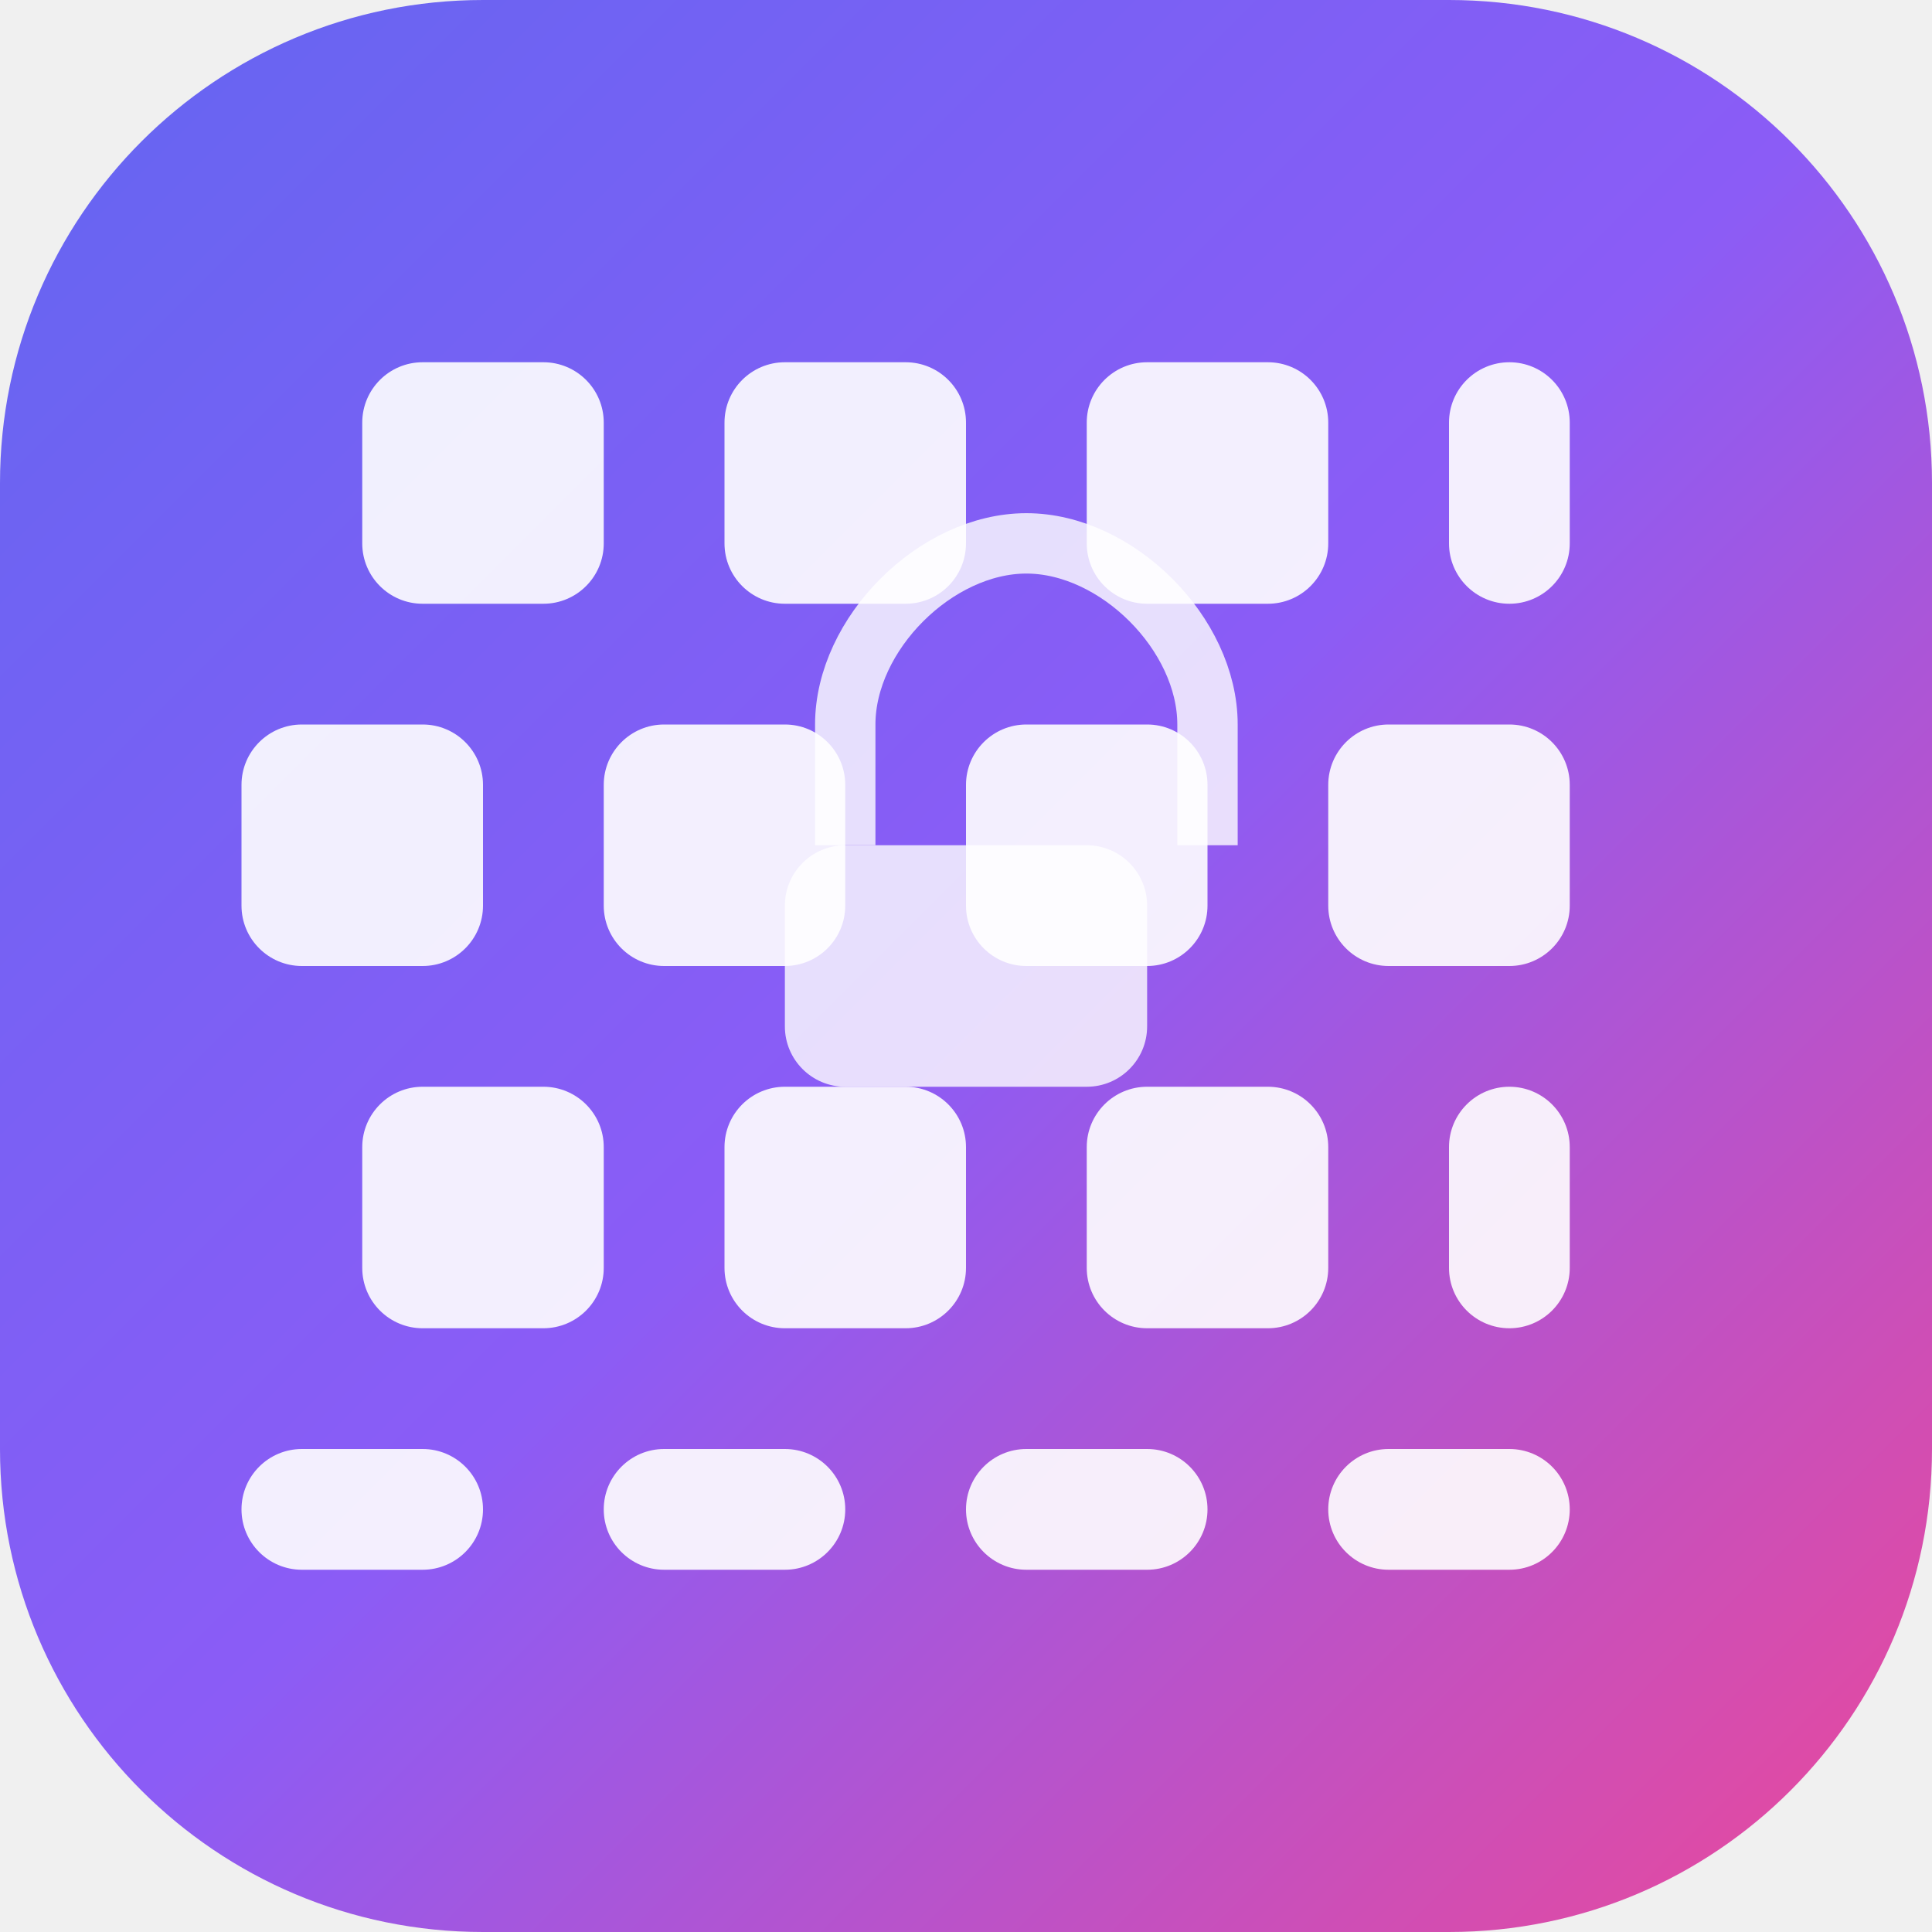
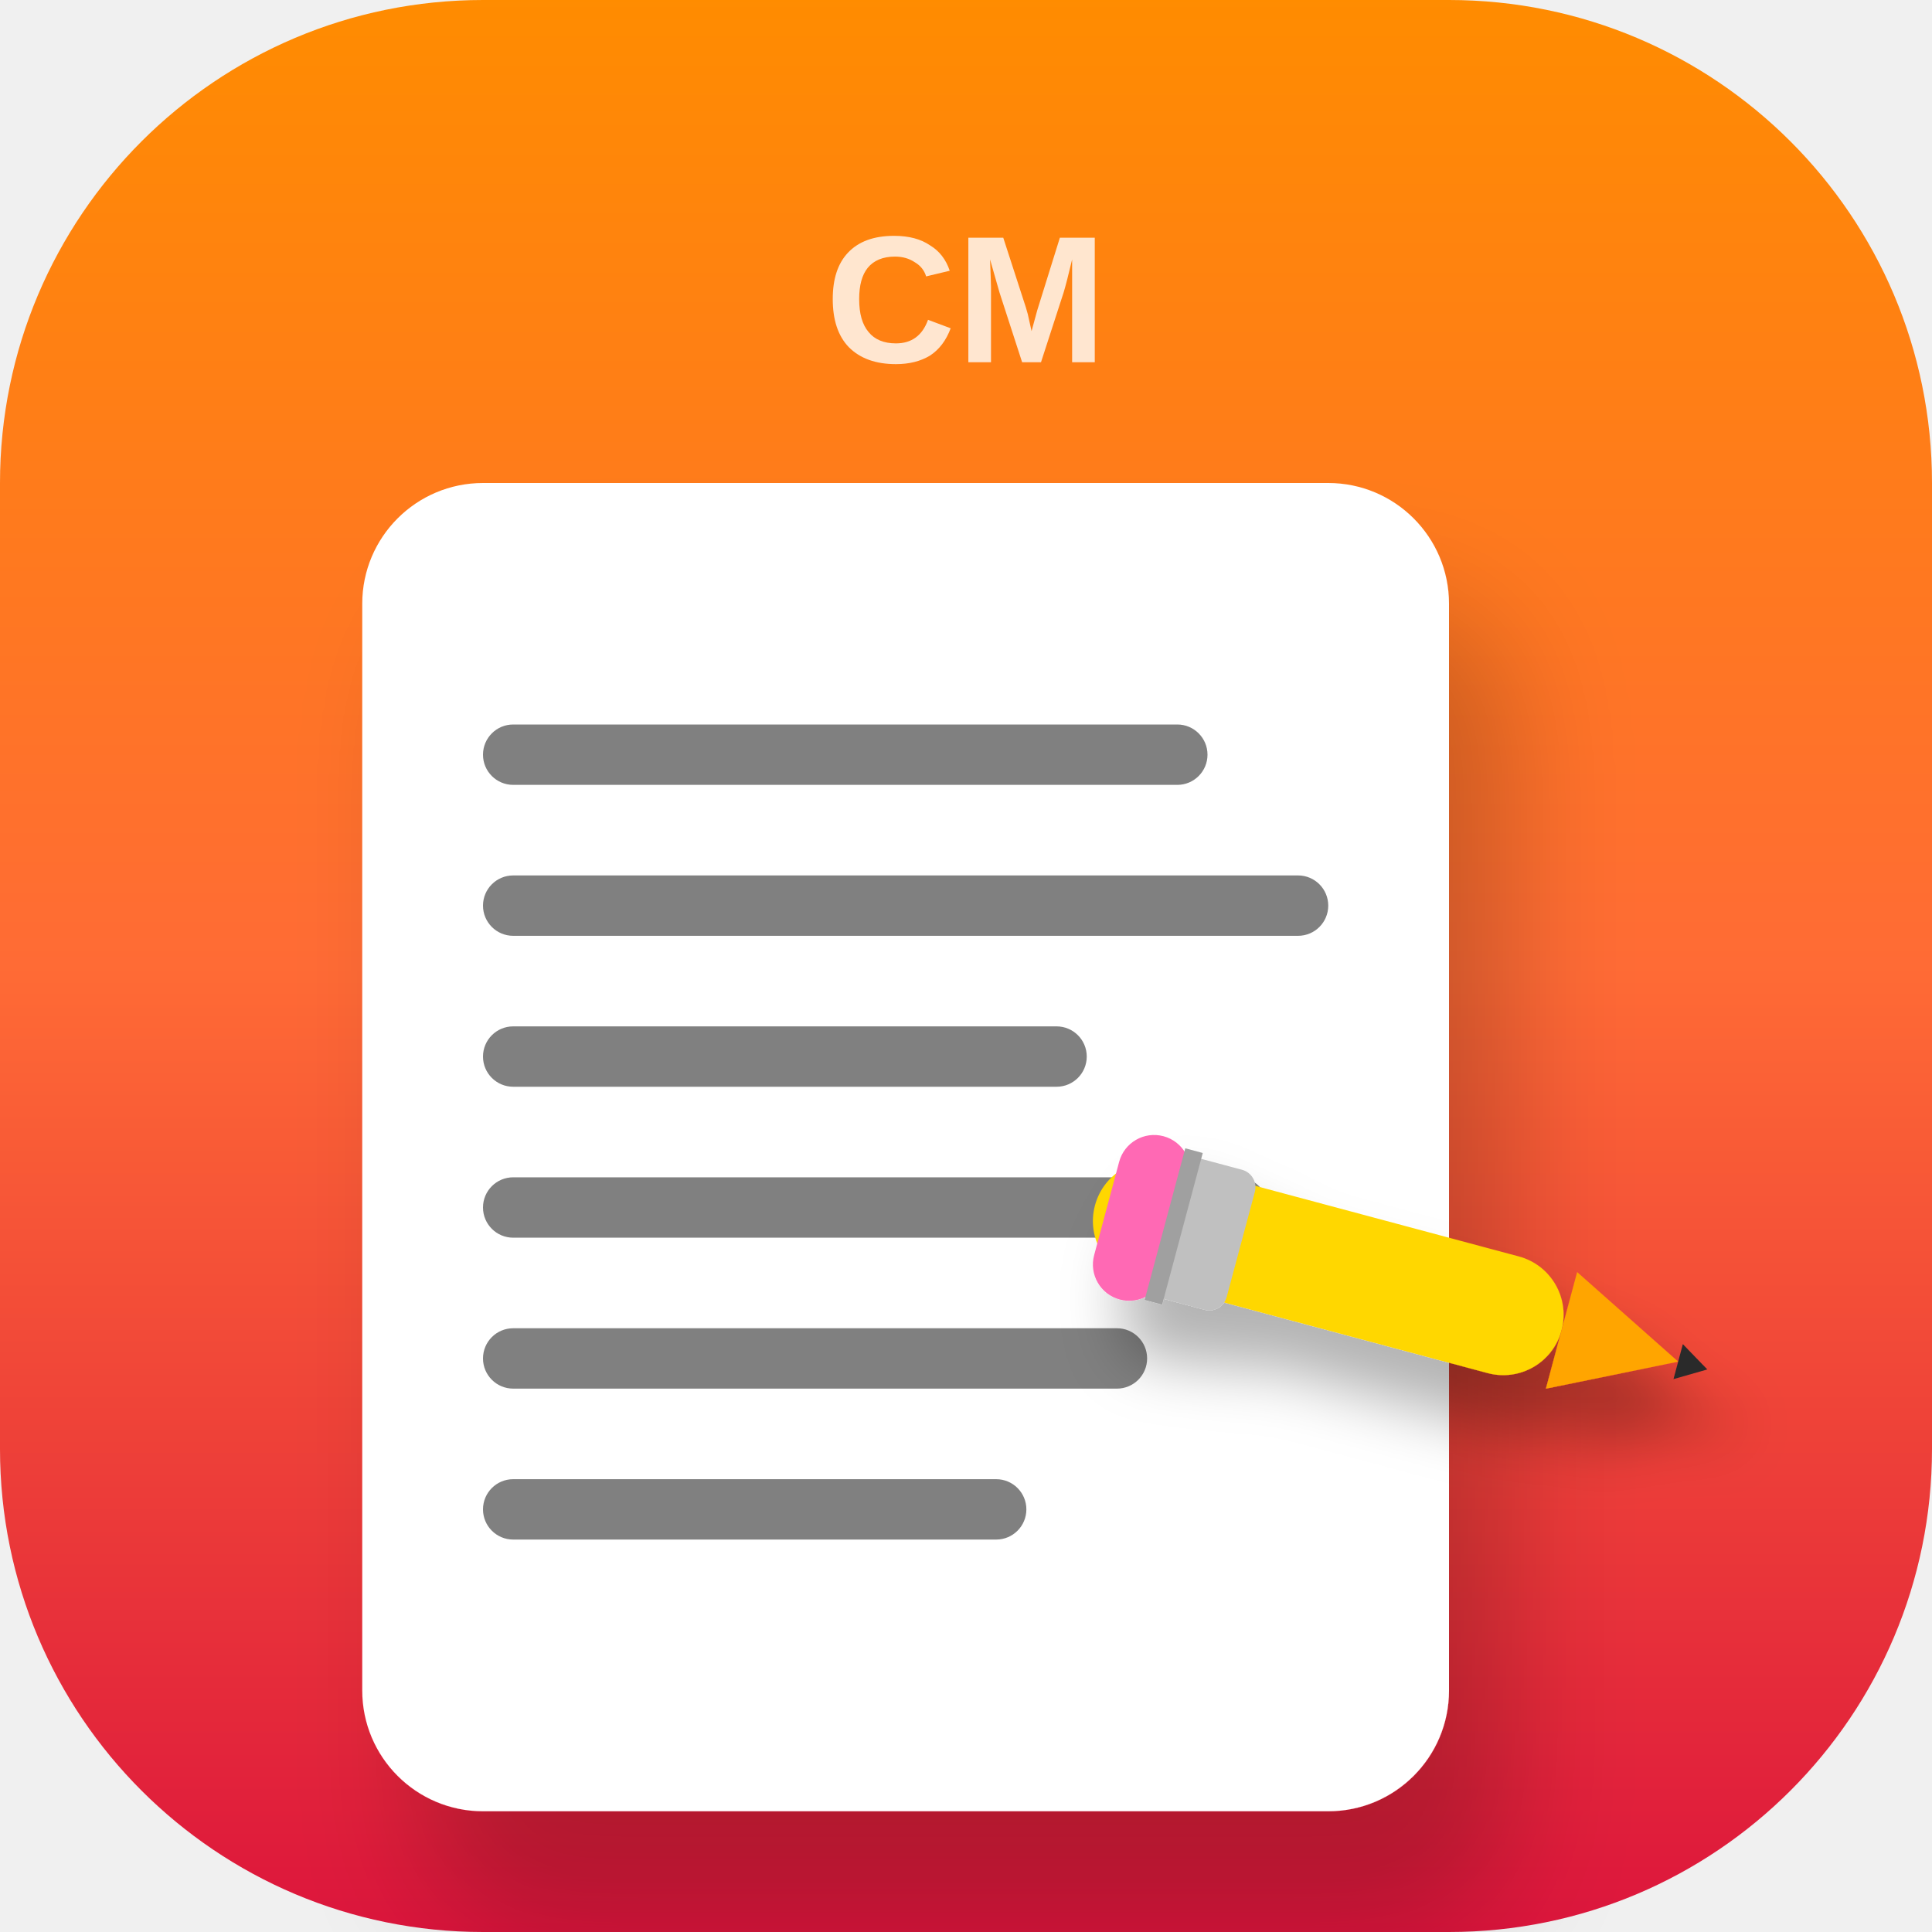
<svg xmlns="http://www.w3.org/2000/svg" width="32" height="32" viewBox="0 0 32 32" fill="none">
-   <rect width="32" height="32" rx="8" fill="url(#gradient)" />
-   <g fill="white" opacity="0.9">
-     <rect x="6" y="6" width="4" height="4" rx="1" />
-     <rect x="12" y="6" width="4" height="4" rx="1" />
-     <rect x="18" y="6" width="4" height="4" rx="1" />
-     <rect x="24" y="6" width="2" height="4" rx="1" />
-     <rect x="4" y="12" width="4" height="4" rx="1" />
-     <rect x="10" y="12" width="4" height="4" rx="1" />
-     <rect x="16" y="12" width="4" height="4" rx="1" />
-     <rect x="22" y="12" width="4" height="4" rx="1" />
-     <rect x="6" y="18" width="4" height="4" rx="1" />
-     <rect x="12" y="18" width="4" height="4" rx="1" />
-     <rect x="18" y="18" width="4" height="4" rx="1" />
-     <rect x="24" y="18" width="2" height="4" rx="1" />
-     <rect x="4" y="24" width="4" height="2" rx="1" />
-     <rect x="10" y="24" width="4" height="2" rx="1" />
-     <rect x="16" y="24" width="4" height="2" rx="1" />
-     <rect x="22" y="24" width="4" height="2" rx="1" />
+   <defs>
+     <linearGradient id="backgroundGradient" x1="0%" y1="0%" x2="0%" y2="100%">
+       <stop offset="0%" style="stop-color:#FF8C00;stop-opacity:1" />
+       <stop offset="50%" style="stop-color:#FF6B35;stop-opacity:1" />
+       <stop offset="100%" style="stop-color:#DC143C;stop-opacity:1" />
+     </linearGradient>
+     <filter id="paperShadow" x="-20%" y="-20%" width="140%" height="140%">
+       <feDropShadow dx="1" dy="2" stdDeviation="1" flood-color="rgba(0,0,0,0.2)" />
+     </filter>
+     <filter id="pencilShadow" x="-20%" y="-20%" width="140%" height="140%">
+       <feDropShadow dx="0.5" dy="1" stdDeviation="0.5" flood-color="rgba(0,0,0,0.3)" />
+     </filter>
+   </defs>
+   <rect width="32" height="32" rx="8" fill="url(#backgroundGradient)" />
+   <rect x="6" y="8" width="18" height="22" rx="2" fill="white" filter="url(#paperShadow)" />
+   <g fill="#4A4A4A" opacity="0.7">
+     <rect x="8" y="12" width="12" height="1" rx="0.5" />
+     <rect x="8" y="14.5" width="14" height="1" rx="0.5" />
+     <rect x="8" y="17" width="10" height="1" rx="0.5" />
+     <rect x="8" y="19.5" width="13" height="1" rx="0.5" />
+     <rect x="8" y="22" width="11" height="1" rx="0.5" />
+     <rect x="8" y="24.5" width="9" height="1" rx="0.5" />
  </g>
-   <g fill="white" opacity="0.8">
-     <rect x="13" y="14" width="6" height="4" rx="1" />
-     <path d="M14 14V12C14 10.5 15.5 9 17 9C18.5 9 20 10.5 20 12V14" stroke="white" stroke-width="1" fill="none" />
+   <g filter="url(#pencilShadow)">
+     <rect x="18" y="20" width="8" height="2" rx="1" fill="#FFD700" transform="rotate(15 22 21)" />
+     <polygon points="26,20 28,21 26,22" fill="#FFA500" transform="rotate(15 22 21)" />
+     <polygon points="28,20.7 28.5,21 28,21.3" fill="#2C2C2C" transform="rotate(15 22 21)" />
+     <rect x="19" y="19.8" width="1.5" height="2.4" rx="0.3" fill="#C0C0C0" transform="rotate(15 22 21)" />
+     <rect x="18.2" y="19.6" width="1.2" height="2.8" rx="0.6" fill="#FF69B4" transform="rotate(15 22 21)" />
+     <rect x="19.2" y="19.7" width="0.3" height="2.6" fill="#A0A0A0" transform="rotate(15 22 21)" />
  </g>
-   <defs>
-     <linearGradient id="gradient" x1="0" y1="0" x2="32" y2="32" gradientUnits="userSpaceOnUse">
-       <stop stop-color="#6366F1" />
-       <stop offset="0.5" stop-color="#8B5CF6" />
-       <stop offset="1" stop-color="#EC4899" />
-     </linearGradient>
-   </defs>
+   <text x="16" y="6" text-anchor="middle" fill="white" font-family="Arial, sans-serif" font-size="3" font-weight="bold" opacity="0.8">CM</text>
</svg>
